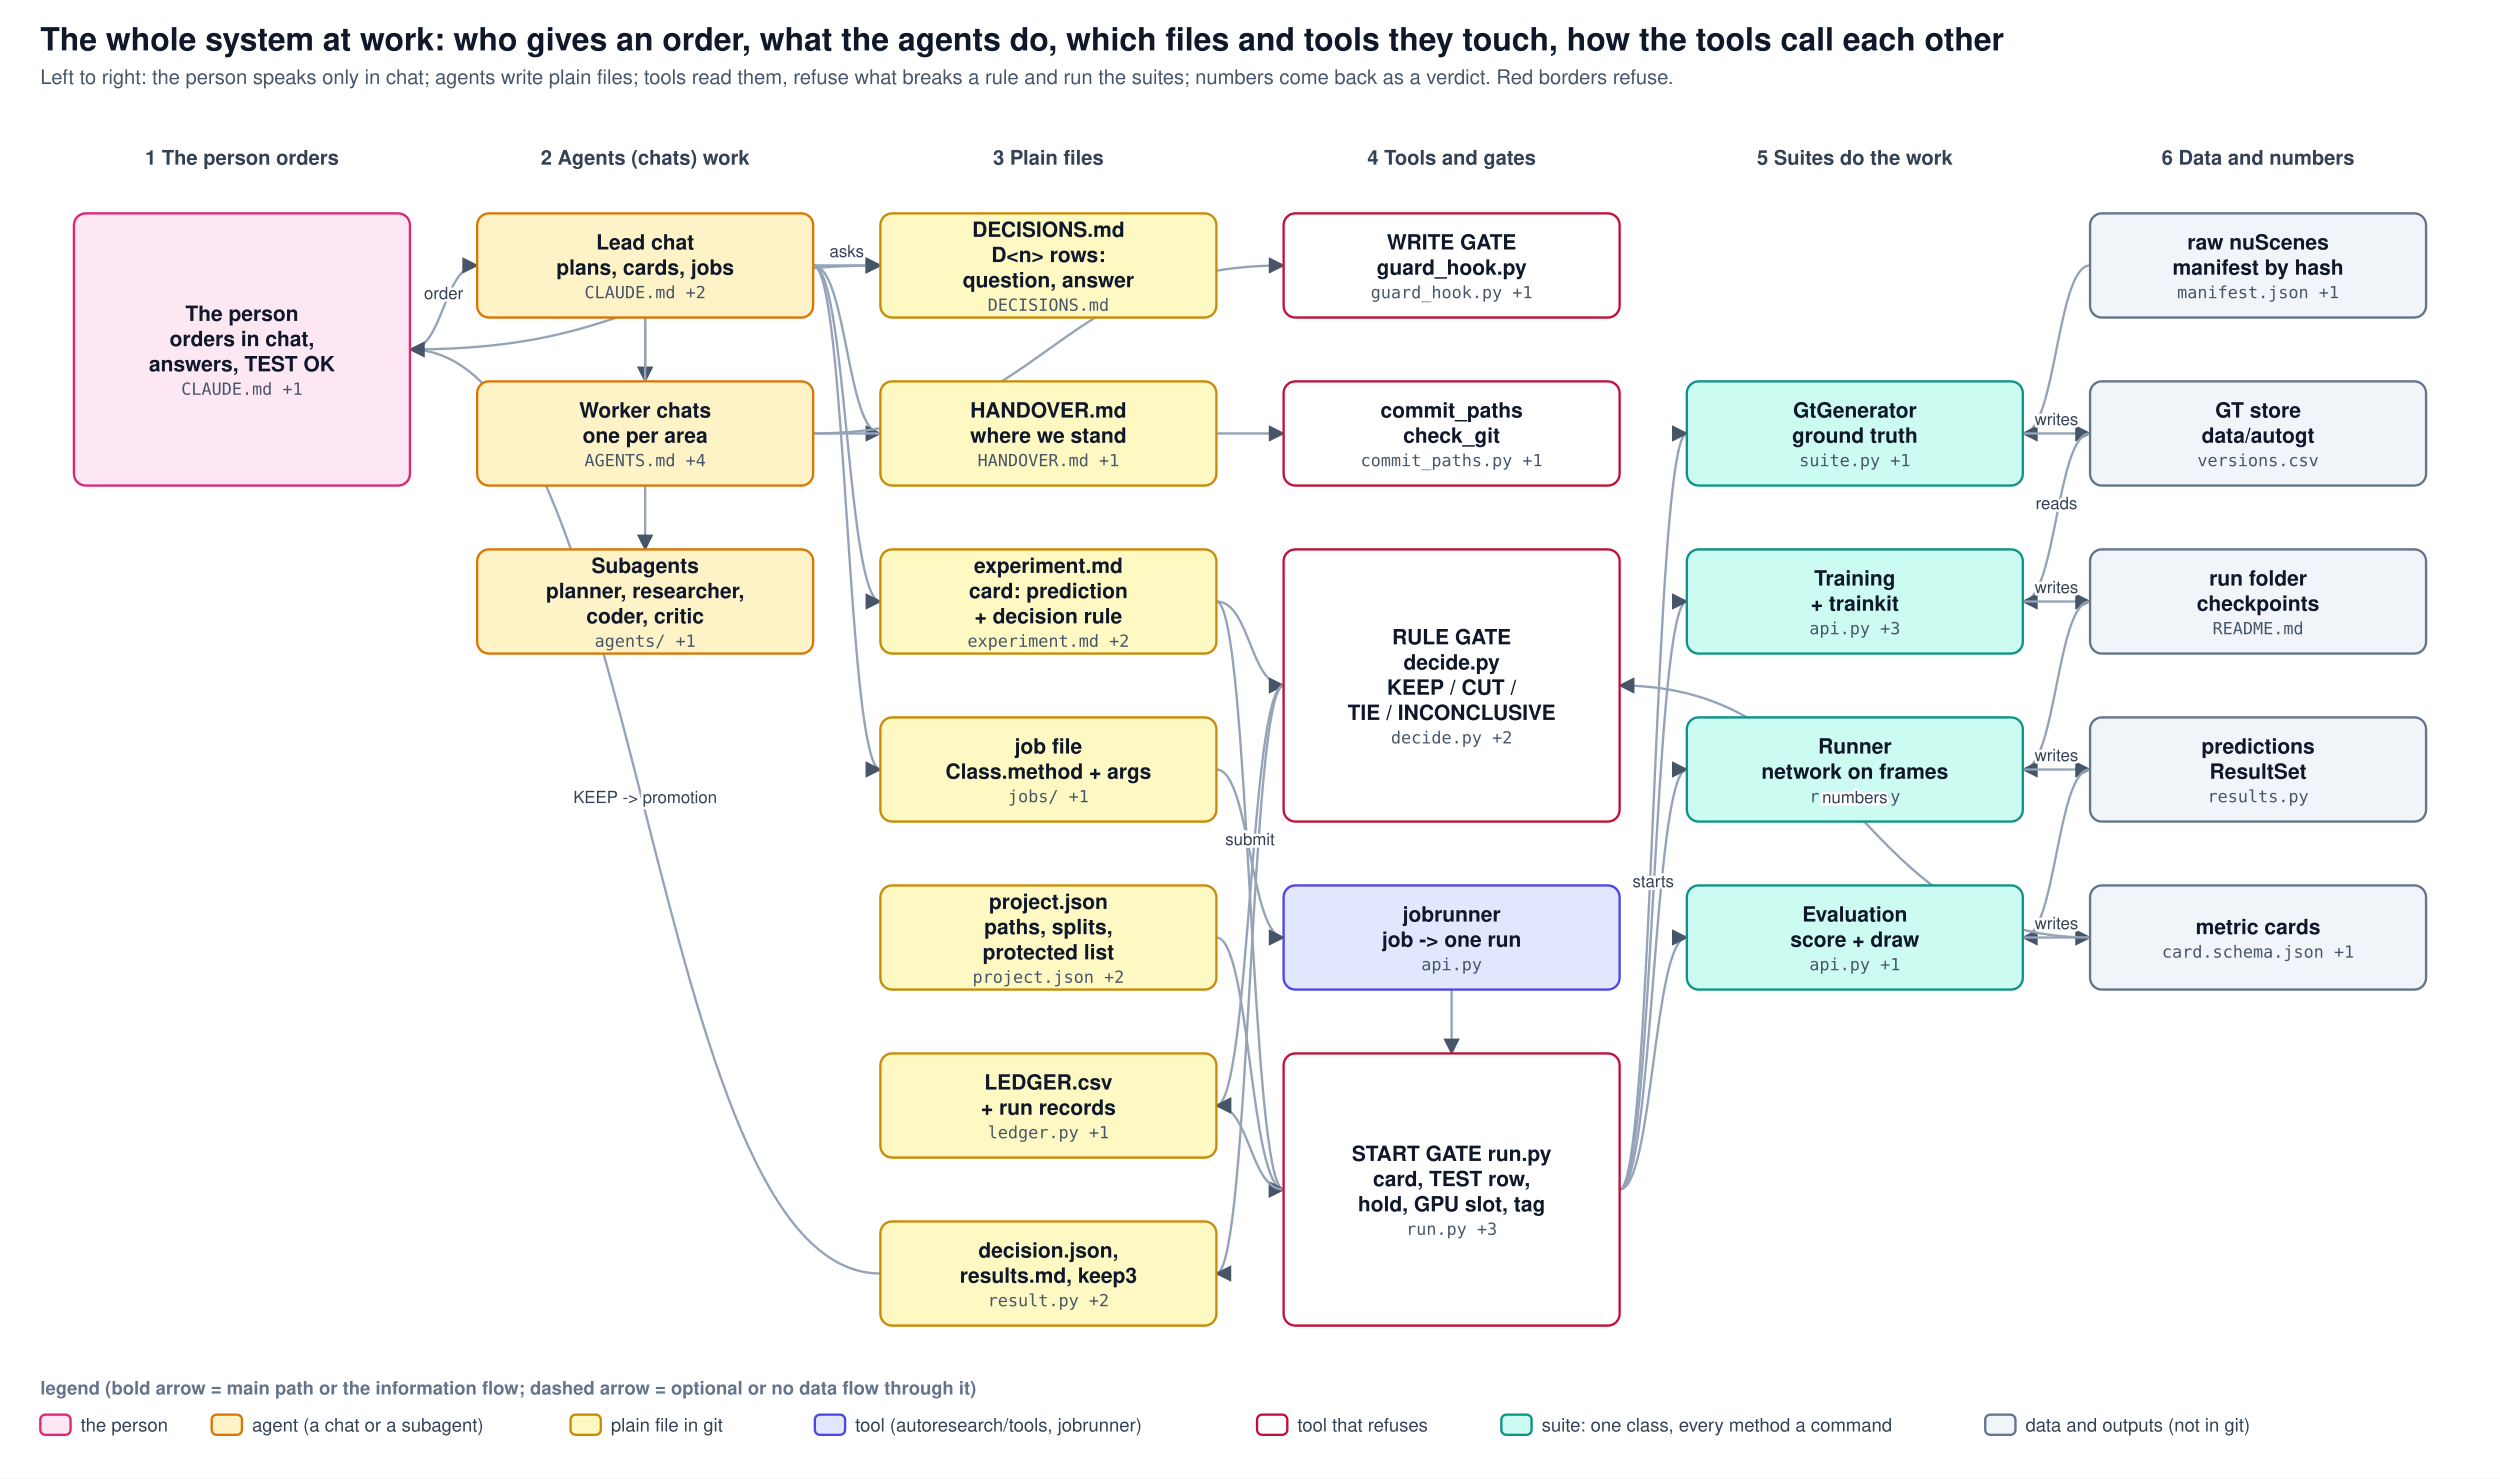
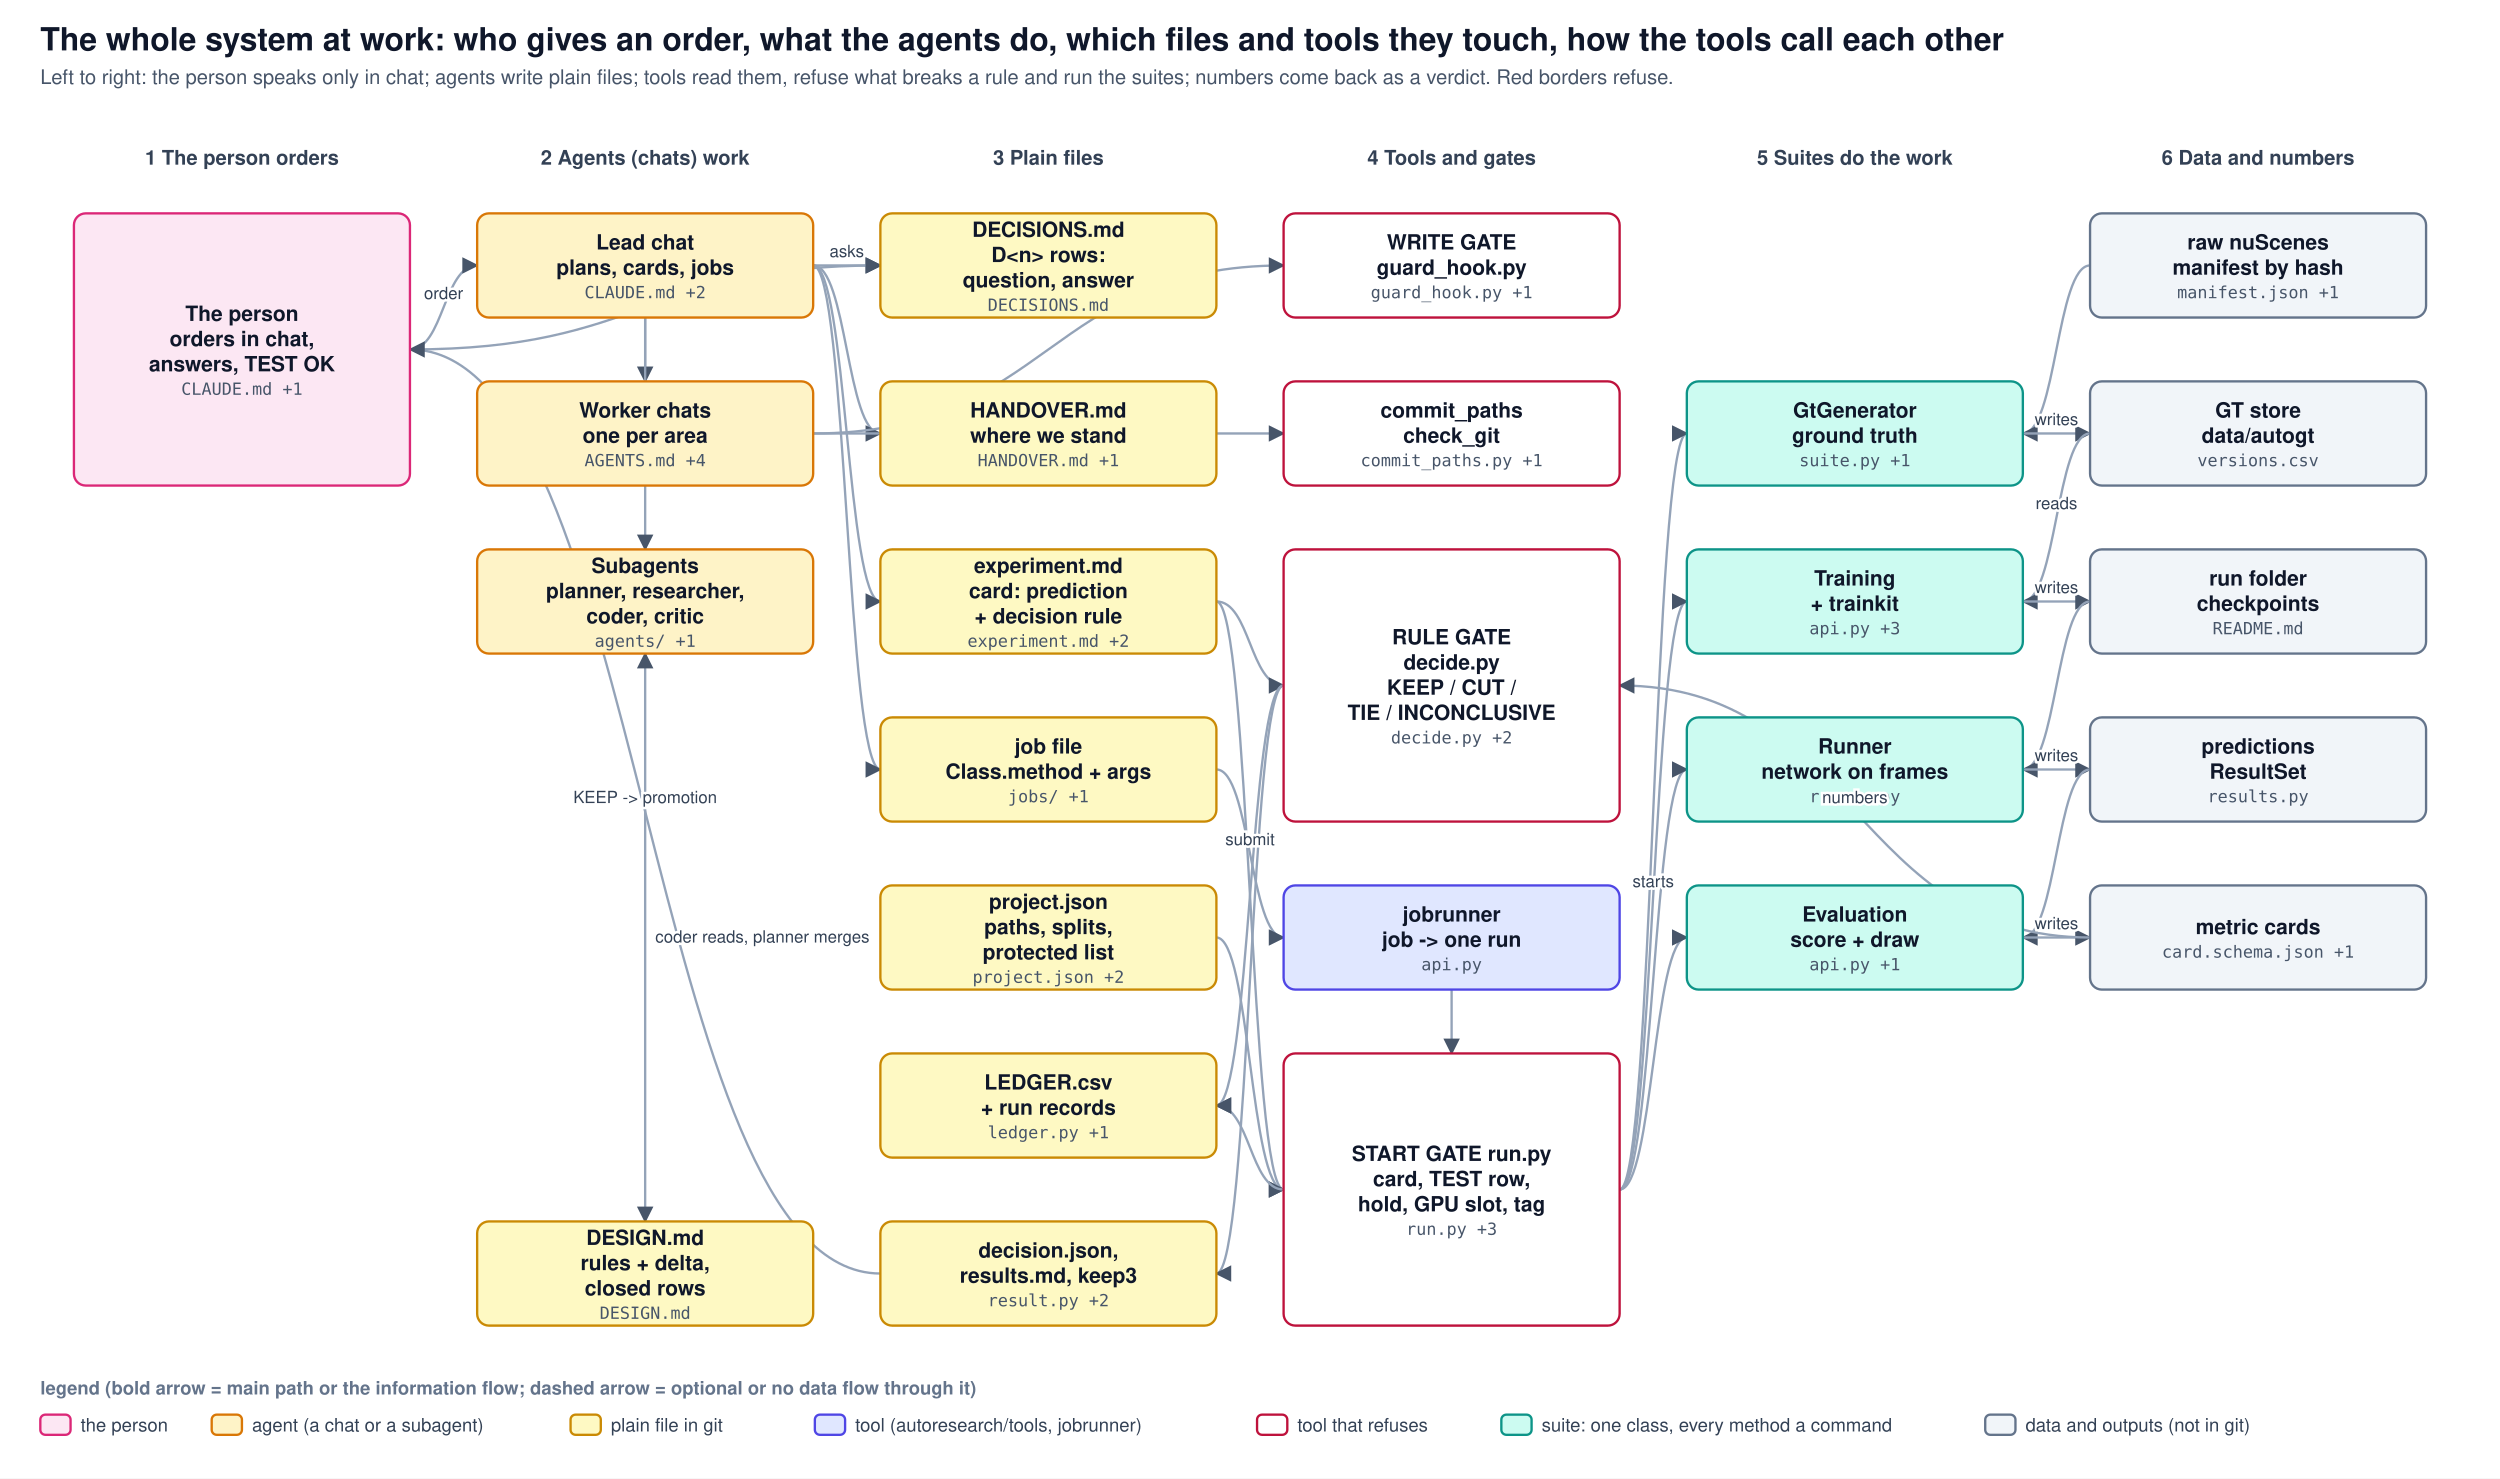
<svg xmlns="http://www.w3.org/2000/svg" viewBox="0 0 1488 880" width="1488" height="880" font-family="Segoe UI, Helvetica, Arial, sans-serif">
  <defs>
    <marker id="ah" viewBox="0 0 10 10" refX="9" refY="5" markerWidth="7" markerHeight="7" orient="auto-start-reverse">
      <path d="M0,0 L10,5 L0,10 z" fill="#475569" />
    </marker>
  </defs>
  <rect width="1488" height="880" fill="#ffffff" />
  <text x="24" y="30" font-size="19" font-weight="700" fill="#0f172a">The whole system at work: who gives an order, what the agents do, which files and tools they touch, how the tools call each other</text>
  <text x="24" y="50" font-size="12" fill="#475569">Left to right: the person speaks only in chat; agents write plain files; tools read them, refuse what breaks a rule and run the suites; numbers come back as a verdict. Red borders refuse.</text>
  <text x="144.0" y="98" font-size="12" font-weight="700" text-anchor="middle" fill="#334155">1 The person orders</text>
  <text x="384.0" y="98" font-size="12" font-weight="700" text-anchor="middle" fill="#334155">2 Agents (chats) work</text>
  <text x="624.0" y="98" font-size="12" font-weight="700" text-anchor="middle" fill="#334155">3 Plain files</text>
  <text x="864.0" y="98" font-size="12" font-weight="700" text-anchor="middle" fill="#334155">4 Tools and gates</text>
  <text x="1104.0" y="98" font-size="12" font-weight="700" text-anchor="middle" fill="#334155">5 Suites do the work</text>
  <text x="1344.0" y="98" font-size="12" font-weight="700" text-anchor="middle" fill="#334155">6 Data and numbers</text>
  <path d="M244.0,208.0 C264.0,208.0 264.0,158.0 284.0,158.0" fill="none" stroke="#94a3b8" stroke-width="1.4" marker-end="url(#ah)" />
  <path d="M244.0,208.0 C384.0,208.0 384.0,158.0 524.0,158.0" fill="none" stroke="#94a3b8" stroke-width="1.4" marker-end="url(#ah)" />
  <path d="M484.0,158.0 C504.0,158.0 504.0,158.0 524.0,158.0" fill="none" stroke="#94a3b8" stroke-width="1.4" marker-end="url(#ah)" />
  <path d="M384.0,189.0 C384.0,208.0 384.0,208.0 384.0,227.0" fill="none" stroke="#94a3b8" stroke-width="1.4" marker-end="url(#ah)" />
  <path d="M384.0,189.0 C384.0,258.0 384.0,258.0 384.0,327.0" fill="none" stroke="#94a3b8" stroke-width="1.4" marker-end="url(#ah)" />
  <path d="M484.0,158.0 C504.0,158.0 504.0,258.0 524.0,258.0" fill="none" stroke="#94a3b8" stroke-width="1.4" marker-end="url(#ah)" />
  <path d="M484.0,158.0 C504.0,158.0 504.0,358.0 524.0,358.0" fill="none" stroke="#94a3b8" stroke-width="1.4" marker-end="url(#ah)" />
  <path d="M484.0,258.0 C624.0,258.0 624.0,158.0 764.0,158.0" fill="none" stroke="#94a3b8" stroke-width="1.4" marker-end="url(#ah)" />
  <path d="M484.0,258.0 C624.0,258.0 624.0,258.0 764.0,258.0" fill="none" stroke="#94a3b8" stroke-width="1.4" marker-end="url(#ah)" />
  <path d="M484.0,158.0 C504.0,158.0 504.0,458.0 524.0,458.0" fill="none" stroke="#94a3b8" stroke-width="1.4" marker-end="url(#ah)" />
  <path d="M724.0,458.0 C744.0,458.0 744.0,558.0 764.0,558.0" fill="none" stroke="#94a3b8" stroke-width="1.4" marker-end="url(#ah)" />
  <path d="M864.0,589.0 C864.0,608.0 864.0,608.0 864.0,627.0" fill="none" stroke="#94a3b8" stroke-width="1.4" marker-end="url(#ah)" />
  <path d="M724.0,358.0 C744.0,358.0 744.0,708.0 764.0,708.0" fill="none" stroke="#94a3b8" stroke-width="1.4" marker-end="url(#ah)" />
  <path d="M724.0,558.0 C744.0,558.0 744.0,708.0 764.0,708.0" fill="none" stroke="#94a3b8" stroke-width="1.4" marker-end="url(#ah)" />
  <path d="M764.0,708.0 C744.0,708.0 744.0,658.0 724.0,658.0" fill="none" stroke="#94a3b8" stroke-width="1.4" marker-end="url(#ah)" />
  <path d="M964.0,708.0 C984.0,708.0 984.0,258.0 1004.0,258.0" fill="none" stroke="#94a3b8" stroke-width="1.4" marker-end="url(#ah)" />
  <path d="M964.0,708.0 C984.0,708.0 984.0,358.0 1004.0,358.0" fill="none" stroke="#94a3b8" stroke-width="1.4" marker-end="url(#ah)" />
  <path d="M964.0,708.0 C984.0,708.0 984.0,458.0 1004.0,458.0" fill="none" stroke="#94a3b8" stroke-width="1.4" marker-end="url(#ah)" />
  <path d="M964.0,708.0 C984.0,708.0 984.0,558.0 1004.0,558.0" fill="none" stroke="#94a3b8" stroke-width="1.4" marker-end="url(#ah)" />
  <path d="M1244.0,158.0 C1224.0,158.0 1224.0,258.0 1204.0,258.0" fill="none" stroke="#94a3b8" stroke-width="1.4" marker-end="url(#ah)" />
  <path d="M1204.0,258.0 C1224.0,258.0 1224.0,258.0 1244.0,258.0" fill="none" stroke="#94a3b8" stroke-width="1.4" marker-end="url(#ah)" />
  <path d="M1244.0,258.0 C1224.0,258.0 1224.0,358.0 1204.0,358.0" fill="none" stroke="#94a3b8" stroke-width="1.4" marker-end="url(#ah)" />
  <path d="M1204.0,358.0 C1224.0,358.0 1224.0,358.0 1244.0,358.0" fill="none" stroke="#94a3b8" stroke-width="1.4" marker-end="url(#ah)" />
  <path d="M1244.0,358.0 C1224.0,358.0 1224.0,458.0 1204.0,458.0" fill="none" stroke="#94a3b8" stroke-width="1.4" marker-end="url(#ah)" />
  <path d="M1204.0,458.0 C1224.0,458.0 1224.0,458.0 1244.0,458.0" fill="none" stroke="#94a3b8" stroke-width="1.4" marker-end="url(#ah)" />
  <path d="M1244.0,458.0 C1224.0,458.0 1224.0,558.0 1204.0,558.0" fill="none" stroke="#94a3b8" stroke-width="1.4" marker-end="url(#ah)" />
  <path d="M1204.0,558.0 C1224.0,558.0 1224.0,558.0 1244.0,558.0" fill="none" stroke="#94a3b8" stroke-width="1.4" marker-end="url(#ah)" />
  <path d="M1244.0,558.0 C1104.0,558.0 1104.0,408.0 964.0,408.0" fill="none" stroke="#94a3b8" stroke-width="1.4" marker-end="url(#ah)" />
  <path d="M724.0,358.0 C744.0,358.0 744.0,408.0 764.0,408.0" fill="none" stroke="#94a3b8" stroke-width="1.4" marker-end="url(#ah)" />
  <path d="M764.0,408.0 C744.0,408.0 744.0,758.0 724.0,758.0" fill="none" stroke="#94a3b8" stroke-width="1.4" marker-end="url(#ah)" />
  <path d="M764.0,408.0 C744.0,408.0 744.0,658.0 724.0,658.0" fill="none" stroke="#94a3b8" stroke-width="1.4" marker-end="url(#ah)" />
  <path d="M524.0,758.0 C384.0,758.0 384.0,208.0 244.0,208.0" fill="none" stroke="#94a3b8" stroke-width="1.4" marker-end="url(#ah)" />
+   <path d="M384.0,389.0 C384.0,558.0 384.0,558.0 384.0,727.0" fill="none" stroke="#94a3b8" stroke-width="1.4" marker-start="url(#ah)" marker-end="url(#ah)" />
  <g>
    <rect x="44" y="127.0" width="200" height="162" rx="7" fill="#fce7f3" stroke="#db2777" stroke-width="1.4" />
    <text x="144.0" y="191.0" font-size="12.5" font-weight="600" text-anchor="middle" fill="#0f172a">The person</text>
    <text x="144.0" y="206.0" font-size="12.5" font-weight="600" text-anchor="middle" fill="#0f172a">orders in chat,</text>
    <text x="144.0" y="221.0" font-size="12.5" font-weight="600" text-anchor="middle" fill="#0f172a">answers, TEST OK</text>
    <text x="144.0" y="235.0" font-size="10" text-anchor="middle" fill="#475569" font-family="Consolas, Menlo, monospace">CLAUDE.md +1</text>
  </g>
  <g>
    <rect x="284" y="127.0" width="200" height="62" rx="7" fill="#fef3c7" stroke="#d97706" stroke-width="1.4" />
    <text x="384.0" y="148.5" font-size="12.5" font-weight="600" text-anchor="middle" fill="#0f172a">Lead chat</text>
    <text x="384.0" y="163.5" font-size="12.5" font-weight="600" text-anchor="middle" fill="#0f172a">plans, cards, jobs</text>
    <text x="384.0" y="177.5" font-size="10" text-anchor="middle" fill="#475569" font-family="Consolas, Menlo, monospace">CLAUDE.md +2</text>
  </g>
  <g>
    <rect x="284" y="227.0" width="200" height="62" rx="7" fill="#fef3c7" stroke="#d97706" stroke-width="1.4" />
    <text x="384.0" y="248.5" font-size="12.5" font-weight="600" text-anchor="middle" fill="#0f172a">Worker chats</text>
    <text x="384.0" y="263.5" font-size="12.5" font-weight="600" text-anchor="middle" fill="#0f172a">one per area</text>
    <text x="384.0" y="277.5" font-size="10" text-anchor="middle" fill="#475569" font-family="Consolas, Menlo, monospace">AGENTS.md +4</text>
  </g>
  <g>
    <rect x="284" y="327.0" width="200" height="62" rx="7" fill="#fef3c7" stroke="#d97706" stroke-width="1.4" />
    <text x="384.0" y="341.0" font-size="12.5" font-weight="600" text-anchor="middle" fill="#0f172a">Subagents</text>
    <text x="384.0" y="356.0" font-size="12.5" font-weight="600" text-anchor="middle" fill="#0f172a">planner, researcher,</text>
    <text x="384.0" y="371.0" font-size="12.5" font-weight="600" text-anchor="middle" fill="#0f172a">coder, critic</text>
    <text x="384.0" y="385.0" font-size="10" text-anchor="middle" fill="#475569" font-family="Consolas, Menlo, monospace">agents/ +1</text>
+   </g>
+   <g>
+     <rect x="284" y="727.0" width="200" height="62" rx="7" fill="#fef9c3" stroke="#ca8a04" stroke-width="1.4" />
+     <text x="384.0" y="741.0" font-size="12.5" font-weight="600" text-anchor="middle" fill="#0f172a">DESIGN.md</text>
+     <text x="384.0" y="756.0" font-size="12.5" font-weight="600" text-anchor="middle" fill="#0f172a">rules + delta,</text>
+     <text x="384.0" y="771.0" font-size="12.5" font-weight="600" text-anchor="middle" fill="#0f172a">closed rows</text>
+     <text x="384.0" y="785.0" font-size="10" text-anchor="middle" fill="#475569" font-family="Consolas, Menlo, monospace">DESIGN.md</text>
  </g>
  <g>
    <rect x="524" y="127.0" width="200" height="62" rx="7" fill="#fef9c3" stroke="#ca8a04" stroke-width="1.4" />
    <text x="624.0" y="141.0" font-size="12.5" font-weight="600" text-anchor="middle" fill="#0f172a">DECISIONS.md</text>
    <text x="624.0" y="156.0" font-size="12.5" font-weight="600" text-anchor="middle" fill="#0f172a">D&lt;n&gt; rows:</text>
    <text x="624.0" y="171.0" font-size="12.5" font-weight="600" text-anchor="middle" fill="#0f172a">question, answer</text>
    <text x="624.0" y="185.0" font-size="10" text-anchor="middle" fill="#475569" font-family="Consolas, Menlo, monospace">DECISIONS.md</text>
  </g>
  <g>
    <rect x="524" y="227.0" width="200" height="62" rx="7" fill="#fef9c3" stroke="#ca8a04" stroke-width="1.4" />
    <text x="624.0" y="248.5" font-size="12.5" font-weight="600" text-anchor="middle" fill="#0f172a">HANDOVER.md</text>
    <text x="624.0" y="263.5" font-size="12.5" font-weight="600" text-anchor="middle" fill="#0f172a">where we stand</text>
    <text x="624.0" y="277.5" font-size="10" text-anchor="middle" fill="#475569" font-family="Consolas, Menlo, monospace">HANDOVER.md +1</text>
  </g>
  <g>
    <rect x="524" y="327.0" width="200" height="62" rx="7" fill="#fef9c3" stroke="#ca8a04" stroke-width="1.4" />
    <text x="624.0" y="341.0" font-size="12.5" font-weight="600" text-anchor="middle" fill="#0f172a">experiment.md</text>
    <text x="624.0" y="356.0" font-size="12.5" font-weight="600" text-anchor="middle" fill="#0f172a">card: prediction</text>
    <text x="624.0" y="371.0" font-size="12.5" font-weight="600" text-anchor="middle" fill="#0f172a">+ decision rule</text>
    <text x="624.0" y="385.0" font-size="10" text-anchor="middle" fill="#475569" font-family="Consolas, Menlo, monospace">experiment.md +2</text>
  </g>
  <g>
    <rect x="524" y="427.0" width="200" height="62" rx="7" fill="#fef9c3" stroke="#ca8a04" stroke-width="1.4" />
    <text x="624.0" y="448.5" font-size="12.5" font-weight="600" text-anchor="middle" fill="#0f172a">job file</text>
    <text x="624.0" y="463.5" font-size="12.5" font-weight="600" text-anchor="middle" fill="#0f172a">Class.method + args</text>
    <text x="624.0" y="477.5" font-size="10" text-anchor="middle" fill="#475569" font-family="Consolas, Menlo, monospace">jobs/ +1</text>
  </g>
  <g>
    <rect x="524" y="527.0" width="200" height="62" rx="7" fill="#fef9c3" stroke="#ca8a04" stroke-width="1.4" />
    <text x="624.0" y="541.0" font-size="12.5" font-weight="600" text-anchor="middle" fill="#0f172a">project.json</text>
    <text x="624.0" y="556.0" font-size="12.5" font-weight="600" text-anchor="middle" fill="#0f172a">paths, splits,</text>
    <text x="624.0" y="571.0" font-size="12.5" font-weight="600" text-anchor="middle" fill="#0f172a">protected list</text>
    <text x="624.0" y="585.0" font-size="10" text-anchor="middle" fill="#475569" font-family="Consolas, Menlo, monospace">project.json +2</text>
  </g>
  <g>
    <rect x="524" y="627.0" width="200" height="62" rx="7" fill="#fef9c3" stroke="#ca8a04" stroke-width="1.4" />
    <text x="624.0" y="648.5" font-size="12.5" font-weight="600" text-anchor="middle" fill="#0f172a">LEDGER.csv</text>
    <text x="624.0" y="663.5" font-size="12.5" font-weight="600" text-anchor="middle" fill="#0f172a">+ run records</text>
    <text x="624.0" y="677.5" font-size="10" text-anchor="middle" fill="#475569" font-family="Consolas, Menlo, monospace">ledger.py +1</text>
  </g>
  <g>
    <rect x="524" y="727.0" width="200" height="62" rx="7" fill="#fef9c3" stroke="#ca8a04" stroke-width="1.4" />
    <text x="624.0" y="748.5" font-size="12.5" font-weight="600" text-anchor="middle" fill="#0f172a">decision.json,</text>
    <text x="624.0" y="763.5" font-size="12.5" font-weight="600" text-anchor="middle" fill="#0f172a">results.md, keep3</text>
    <text x="624.0" y="777.5" font-size="10" text-anchor="middle" fill="#475569" font-family="Consolas, Menlo, monospace">result.py +2</text>
  </g>
  <g>
    <rect x="764" y="127.0" width="200" height="62" rx="7" fill="#ffffff" stroke="#be123c" stroke-width="1.4" />
    <text x="864.0" y="148.5" font-size="12.5" font-weight="600" text-anchor="middle" fill="#0f172a">WRITE GATE</text>
    <text x="864.0" y="163.5" font-size="12.5" font-weight="600" text-anchor="middle" fill="#0f172a">guard_hook.py</text>
    <text x="864.0" y="177.5" font-size="10" text-anchor="middle" fill="#475569" font-family="Consolas, Menlo, monospace">guard_hook.py +1</text>
  </g>
  <g>
    <rect x="764" y="227.0" width="200" height="62" rx="7" fill="#ffffff" stroke="#be123c" stroke-width="1.4" />
    <text x="864.0" y="248.5" font-size="12.5" font-weight="600" text-anchor="middle" fill="#0f172a">commit_paths</text>
    <text x="864.0" y="263.5" font-size="12.5" font-weight="600" text-anchor="middle" fill="#0f172a">check_git</text>
    <text x="864.0" y="277.5" font-size="10" text-anchor="middle" fill="#475569" font-family="Consolas, Menlo, monospace">commit_paths.py +1</text>
  </g>
  <g>
    <rect x="764" y="327.0" width="200" height="162" rx="7" fill="#ffffff" stroke="#be123c" stroke-width="1.4" />
    <text x="864.0" y="383.5" font-size="12.5" font-weight="600" text-anchor="middle" fill="#0f172a">RULE GATE</text>
    <text x="864.0" y="398.5" font-size="12.5" font-weight="600" text-anchor="middle" fill="#0f172a">decide.py</text>
    <text x="864.0" y="413.5" font-size="12.5" font-weight="600" text-anchor="middle" fill="#0f172a">KEEP / CUT /</text>
    <text x="864.0" y="428.5" font-size="12.5" font-weight="600" text-anchor="middle" fill="#0f172a">TIE / INCONCLUSIVE</text>
    <text x="864.0" y="442.5" font-size="10" text-anchor="middle" fill="#475569" font-family="Consolas, Menlo, monospace">decide.py +2</text>
  </g>
  <g>
    <rect x="764" y="527.0" width="200" height="62" rx="7" fill="#e0e7ff" stroke="#4f46e5" stroke-width="1.4" />
    <text x="864.0" y="548.5" font-size="12.5" font-weight="600" text-anchor="middle" fill="#0f172a">jobrunner</text>
    <text x="864.0" y="563.5" font-size="12.5" font-weight="600" text-anchor="middle" fill="#0f172a">job -&gt; one run</text>
    <text x="864.0" y="577.5" font-size="10" text-anchor="middle" fill="#475569" font-family="Consolas, Menlo, monospace">api.py</text>
  </g>
  <g>
    <rect x="764" y="627.0" width="200" height="162" rx="7" fill="#ffffff" stroke="#be123c" stroke-width="1.4" />
    <text x="864.0" y="691.0" font-size="12.5" font-weight="600" text-anchor="middle" fill="#0f172a">START GATE run.py</text>
    <text x="864.0" y="706.0" font-size="12.5" font-weight="600" text-anchor="middle" fill="#0f172a">card, TEST row,</text>
    <text x="864.0" y="721.0" font-size="12.5" font-weight="600" text-anchor="middle" fill="#0f172a">hold, GPU slot, tag</text>
    <text x="864.0" y="735.0" font-size="10" text-anchor="middle" fill="#475569" font-family="Consolas, Menlo, monospace">run.py +3</text>
  </g>
  <g>
    <rect x="1004" y="227.0" width="200" height="62" rx="7" fill="#ccfbf1" stroke="#0d9488" stroke-width="1.4" />
    <text x="1104.0" y="248.5" font-size="12.5" font-weight="600" text-anchor="middle" fill="#0f172a">GtGenerator</text>
    <text x="1104.0" y="263.5" font-size="12.5" font-weight="600" text-anchor="middle" fill="#0f172a">ground truth</text>
    <text x="1104.0" y="277.5" font-size="10" text-anchor="middle" fill="#475569" font-family="Consolas, Menlo, monospace">suite.py +1</text>
  </g>
  <g>
    <rect x="1004" y="327.0" width="200" height="62" rx="7" fill="#ccfbf1" stroke="#0d9488" stroke-width="1.4" />
    <text x="1104.0" y="348.5" font-size="12.5" font-weight="600" text-anchor="middle" fill="#0f172a">Training</text>
    <text x="1104.0" y="363.5" font-size="12.5" font-weight="600" text-anchor="middle" fill="#0f172a">+ trainkit</text>
    <text x="1104.0" y="377.5" font-size="10" text-anchor="middle" fill="#475569" font-family="Consolas, Menlo, monospace">api.py +3</text>
  </g>
  <g>
    <rect x="1004" y="427.0" width="200" height="62" rx="7" fill="#ccfbf1" stroke="#0d9488" stroke-width="1.4" />
    <text x="1104.0" y="448.5" font-size="12.5" font-weight="600" text-anchor="middle" fill="#0f172a">Runner</text>
    <text x="1104.0" y="463.5" font-size="12.5" font-weight="600" text-anchor="middle" fill="#0f172a">network on frames</text>
    <text x="1104.0" y="477.5" font-size="10" text-anchor="middle" fill="#475569" font-family="Consolas, Menlo, monospace">runner.py</text>
  </g>
  <g>
    <rect x="1004" y="527.0" width="200" height="62" rx="7" fill="#ccfbf1" stroke="#0d9488" stroke-width="1.4" />
    <text x="1104.0" y="548.5" font-size="12.5" font-weight="600" text-anchor="middle" fill="#0f172a">Evaluation</text>
    <text x="1104.0" y="563.5" font-size="12.5" font-weight="600" text-anchor="middle" fill="#0f172a">score + draw</text>
    <text x="1104.0" y="577.5" font-size="10" text-anchor="middle" fill="#475569" font-family="Consolas, Menlo, monospace">api.py +1</text>
  </g>
  <g>
    <rect x="1244" y="127.0" width="200" height="62" rx="7" fill="#f1f5f9" stroke="#64748b" stroke-width="1.4" />
    <text x="1344.0" y="148.5" font-size="12.5" font-weight="600" text-anchor="middle" fill="#0f172a">raw nuScenes</text>
    <text x="1344.0" y="163.5" font-size="12.5" font-weight="600" text-anchor="middle" fill="#0f172a">manifest by hash</text>
    <text x="1344.0" y="177.5" font-size="10" text-anchor="middle" fill="#475569" font-family="Consolas, Menlo, monospace">manifest.json +1</text>
  </g>
  <g>
    <rect x="1244" y="227.0" width="200" height="62" rx="7" fill="#f1f5f9" stroke="#64748b" stroke-width="1.4" />
    <text x="1344.0" y="248.5" font-size="12.5" font-weight="600" text-anchor="middle" fill="#0f172a">GT store</text>
    <text x="1344.0" y="263.5" font-size="12.5" font-weight="600" text-anchor="middle" fill="#0f172a">data/autogt</text>
    <text x="1344.0" y="277.5" font-size="10" text-anchor="middle" fill="#475569" font-family="Consolas, Menlo, monospace">versions.csv</text>
  </g>
  <g>
    <rect x="1244" y="327.0" width="200" height="62" rx="7" fill="#f1f5f9" stroke="#64748b" stroke-width="1.4" />
    <text x="1344.0" y="348.5" font-size="12.5" font-weight="600" text-anchor="middle" fill="#0f172a">run folder</text>
    <text x="1344.0" y="363.5" font-size="12.5" font-weight="600" text-anchor="middle" fill="#0f172a">checkpoints</text>
    <text x="1344.0" y="377.5" font-size="10" text-anchor="middle" fill="#475569" font-family="Consolas, Menlo, monospace">README.md</text>
  </g>
  <g>
    <rect x="1244" y="427.0" width="200" height="62" rx="7" fill="#f1f5f9" stroke="#64748b" stroke-width="1.4" />
    <text x="1344.0" y="448.5" font-size="12.5" font-weight="600" text-anchor="middle" fill="#0f172a">predictions</text>
    <text x="1344.0" y="463.5" font-size="12.5" font-weight="600" text-anchor="middle" fill="#0f172a">ResultSet</text>
    <text x="1344.0" y="477.5" font-size="10" text-anchor="middle" fill="#475569" font-family="Consolas, Menlo, monospace">results.py</text>
  </g>
  <g>
    <rect x="1244" y="527.0" width="200" height="62" rx="7" fill="#f1f5f9" stroke="#64748b" stroke-width="1.4" />
    <text x="1344.0" y="556.0" font-size="12.5" font-weight="600" text-anchor="middle" fill="#0f172a">metric cards</text>
    <text x="1344.0" y="570.0" font-size="10" text-anchor="middle" fill="#475569" font-family="Consolas, Menlo, monospace">card.schema.json +1</text>
  </g>
  <text x="264.0" y="178.0" font-size="10" text-anchor="middle" fill="#334155" stroke="#ffffff" stroke-width="3" paint-order="stroke">order</text>
  <text x="504.0" y="153.0" font-size="10" text-anchor="middle" fill="#334155" stroke="#ffffff" stroke-width="3" paint-order="stroke">asks</text>
  <text x="744.0" y="503.0" font-size="10" text-anchor="middle" fill="#334155" stroke="#ffffff" stroke-width="3" paint-order="stroke">submit</text>
  <text x="984.0" y="528.0" font-size="10" text-anchor="middle" fill="#334155" stroke="#ffffff" stroke-width="3" paint-order="stroke">starts</text>
  <text x="1224.0" y="253.0" font-size="10" text-anchor="middle" fill="#334155" stroke="#ffffff" stroke-width="3" paint-order="stroke">writes</text>
  <text x="1224.0" y="303.0" font-size="10" text-anchor="middle" fill="#334155" stroke="#ffffff" stroke-width="3" paint-order="stroke">reads</text>
  <text x="1224.0" y="353.0" font-size="10" text-anchor="middle" fill="#334155" stroke="#ffffff" stroke-width="3" paint-order="stroke">writes</text>
  <text x="1224.0" y="453.0" font-size="10" text-anchor="middle" fill="#334155" stroke="#ffffff" stroke-width="3" paint-order="stroke">writes</text>
  <text x="1224.0" y="553.0" font-size="10" text-anchor="middle" fill="#334155" stroke="#ffffff" stroke-width="3" paint-order="stroke">writes</text>
  <text x="1104.0" y="478.0" font-size="10" text-anchor="middle" fill="#334155" stroke="#ffffff" stroke-width="3" paint-order="stroke">numbers</text>
  <text x="384.0" y="478.0" font-size="10" text-anchor="middle" fill="#334155" stroke="#ffffff" stroke-width="3" paint-order="stroke">KEEP -&gt; promotion</text>
+   <text x="390.0" y="561.0" font-size="10" text-anchor="start" fill="#334155" stroke="#ffffff" stroke-width="3" paint-order="stroke">coder reads, planner merges</text>
  <text x="24" y="830" font-size="11" font-weight="600" fill="#64748b">legend (bold arrow = main path or the information flow; dashed arrow = optional or no data flow through it)</text>
  <rect x="24" y="842" width="18" height="12" rx="3" fill="#fce7f3" stroke="#db2777" stroke-width="1.4" />
  <text x="48" y="852" font-size="11" fill="#334155">the person</text>
  <rect x="126.0" y="842" width="18" height="12" rx="3" fill="#fef3c7" stroke="#d97706" stroke-width="1.4" />
  <text x="150.0" y="852" font-size="11" fill="#334155">agent (a chat or a subagent)</text>
  <rect x="339.6" y="842" width="18" height="12" rx="3" fill="#fef9c3" stroke="#ca8a04" stroke-width="1.4" />
  <text x="363.6" y="852" font-size="11" fill="#334155">plain file in git</text>
  <rect x="485.0" y="842" width="18" height="12" rx="3" fill="#e0e7ff" stroke="#4f46e5" stroke-width="1.4" />
  <text x="509.0" y="852" font-size="11" fill="#334155">tool (autoresearch/tools, jobrunner)</text>
  <rect x="748.2" y="842" width="18" height="12" rx="3" fill="#ffffff" stroke="#be123c" stroke-width="1.4" />
  <text x="772.2" y="852" font-size="11" fill="#334155">tool that refuses</text>
  <rect x="893.6" y="842" width="18" height="12" rx="3" fill="#ccfbf1" stroke="#0d9488" stroke-width="1.4" />
  <text x="917.6" y="852" font-size="11" fill="#334155">suite: one class, every method a command</text>
  <rect x="1181.6" y="842" width="18" height="12" rx="3" fill="#f1f5f9" stroke="#64748b" stroke-width="1.4" />
  <text x="1205.6" y="852" font-size="11" fill="#334155">data and outputs (not in git)</text>
</svg>
